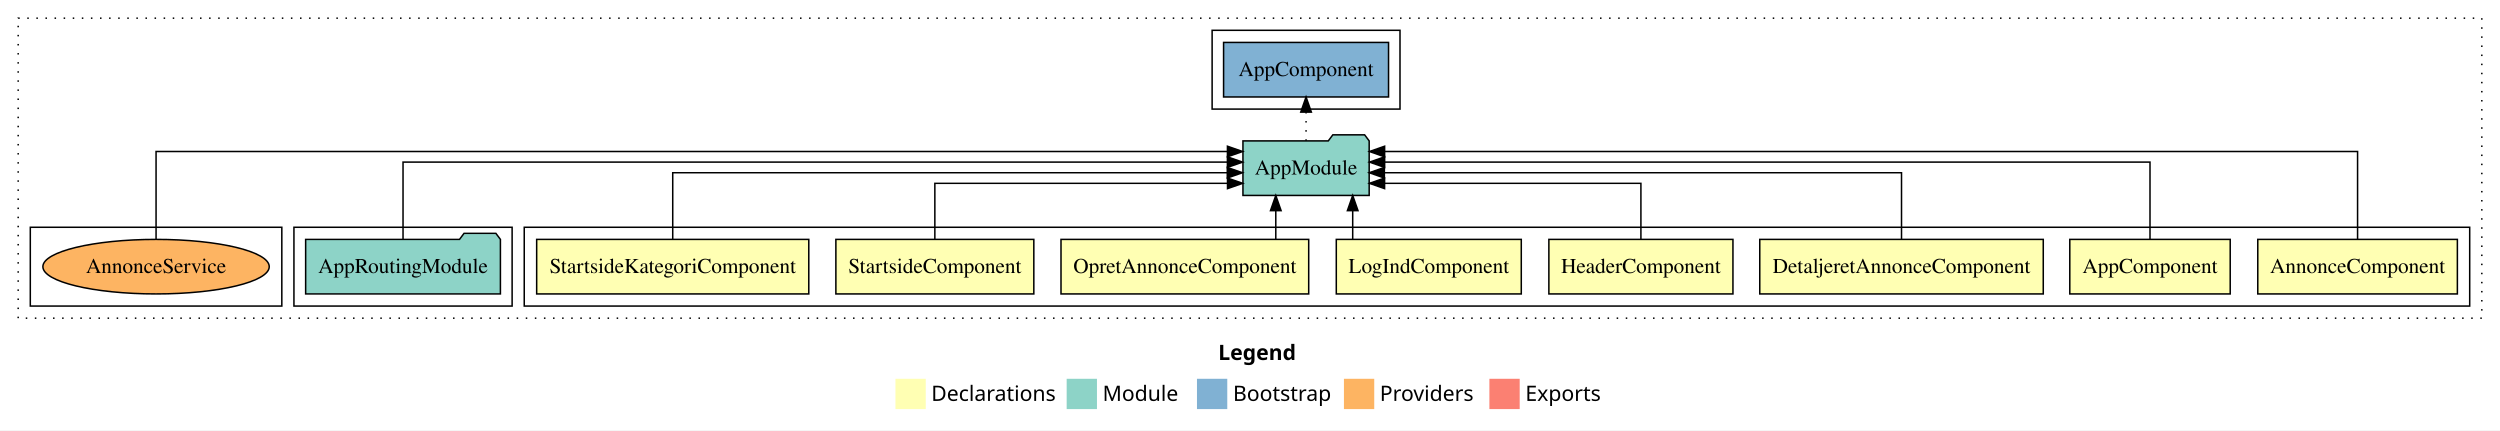
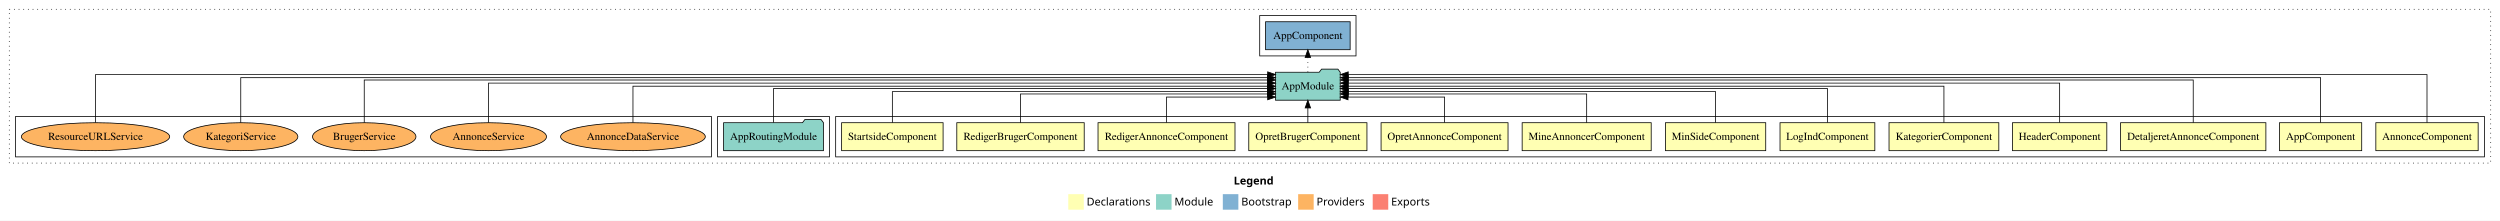
- <svg xmlns="http://www.w3.org/2000/svg" width="1650pt" height="284pt" viewBox="0.00 0.00 1650.00 284.00">
+ <svg xmlns="http://www.w3.org/2000/svg" width="3219pt" height="284pt" viewBox="0.00 0.00 3219.00 284.00">
  <g id="graph0" class="graph" transform="scale(1 1) rotate(0) translate(4 280)">
-     <polygon fill="#ffffff" stroke="transparent" points="-4,4 -4,-280 1646,-280 1646,4 -4,4" />
-     <text text-anchor="start" x="800.009" y="-42.4" font-family="sans-serif" font-weight="bold" font-size="14.00" fill="#000000">Legend</text>
-     <polygon fill="#ffffb3" stroke="transparent" points="587,-10 587,-30 607,-30 607,-10 587,-10" />
-     <text text-anchor="start" x="610.629" y="-15.4" font-family="sans-serif" font-size="14.00" fill="#000000">  Declarations</text>
-     <polygon fill="#8dd3c7" stroke="transparent" points="700,-10 700,-30 720,-30 720,-10 700,-10" />
-     <text text-anchor="start" x="723.725" y="-15.4" font-family="sans-serif" font-size="14.00" fill="#000000">  Module</text>
-     <polygon fill="#80b1d3" stroke="transparent" points="786,-10 786,-30 806,-30 806,-10 786,-10" />
-     <text text-anchor="start" x="809.781" y="-15.4" font-family="sans-serif" font-size="14.00" fill="#000000">  Bootstrap</text>
-     <polygon fill="#fdb462" stroke="transparent" points="883,-10 883,-30 903,-30 903,-10 883,-10" />
-     <text text-anchor="start" x="906.673" y="-15.4" font-family="sans-serif" font-size="14.00" fill="#000000">  Providers</text>
-     <polygon fill="#fb8072" stroke="transparent" points="979,-10 979,-30 999,-30 999,-10 979,-10" />
-     <text text-anchor="start" x="1002.726" y="-15.4" font-family="sans-serif" font-size="14.00" fill="#000000">  Exports</text>
+     <polygon fill="#ffffff" stroke="transparent" points="-4,4 -4,-280 3215,-280 3215,4 -4,4" />
+     <text text-anchor="start" x="1584.509" y="-42.4" font-family="sans-serif" font-weight="bold" font-size="14.00" fill="#000000">Legend</text>
+     <polygon fill="#ffffb3" stroke="transparent" points="1371.5,-10 1371.5,-30 1391.5,-30 1391.5,-10 1371.5,-10" />
+     <text text-anchor="start" x="1395.129" y="-15.4" font-family="sans-serif" font-size="14.00" fill="#000000">  Declarations</text>
+     <polygon fill="#8dd3c7" stroke="transparent" points="1484.5,-10 1484.5,-30 1504.5,-30 1504.5,-10 1484.5,-10" />
+     <text text-anchor="start" x="1508.225" y="-15.4" font-family="sans-serif" font-size="14.00" fill="#000000">  Module</text>
+     <polygon fill="#80b1d3" stroke="transparent" points="1570.5,-10 1570.5,-30 1590.5,-30 1590.5,-10 1570.5,-10" />
+     <text text-anchor="start" x="1594.281" y="-15.4" font-family="sans-serif" font-size="14.00" fill="#000000">  Bootstrap</text>
+     <polygon fill="#fdb462" stroke="transparent" points="1667.5,-10 1667.5,-30 1687.5,-30 1687.5,-10 1667.5,-10" />
+     <text text-anchor="start" x="1691.173" y="-15.4" font-family="sans-serif" font-size="14.00" fill="#000000">  Providers</text>
+     <polygon fill="#fb8072" stroke="transparent" points="1763.5,-10 1763.5,-30 1783.5,-30 1783.5,-10 1763.5,-10" />
+     <text text-anchor="start" x="1787.226" y="-15.4" font-family="sans-serif" font-size="14.00" fill="#000000">  Exports</text>
    <g id="clust1" class="cluster">
-       <polygon fill="none" stroke="#000000" stroke-dasharray="1,5" points="8,-70 8,-268 1634,-268 1634,-70 8,-70" />
+       <polygon fill="none" stroke="#000000" stroke-dasharray="1,5" points="8,-70 8,-268 3203,-268 3203,-70 8,-70" />
    </g>
    <g id="clust2" class="cluster">
-       <polygon fill="none" stroke="#000000" points="342,-78 342,-130 1626,-130 1626,-78 342,-78" />
+       <polygon fill="none" stroke="#000000" points="1072,-78 1072,-130 3195,-130 3195,-78 1072,-78" />
    </g>
-     <g id="clust11" class="cluster">
-       <polygon fill="none" stroke="#000000" points="190,-78 190,-130 334,-130 334,-78 190,-78" />
+     <g id="clust16" class="cluster">
+       <polygon fill="none" stroke="#000000" points="920,-78 920,-130 1064,-130 1064,-78 920,-78" />
    </g>
-     <g id="clust13" class="cluster">
-       <polygon fill="none" stroke="#000000" points="796,-208 796,-260 920,-260 920,-208 796,-208" />
+     <g id="clust18" class="cluster">
+       <polygon fill="none" stroke="#000000" points="1618,-208 1618,-260 1742,-260 1742,-208 1618,-208" />
    </g>
-     <g id="clust14" class="cluster">
-       <polygon fill="none" stroke="#000000" points="16,-78 16,-130 182,-130 182,-78 16,-78" />
+     <g id="clust19" class="cluster">
+       <polygon fill="none" stroke="#000000" points="16,-78 16,-130 912,-130 912,-78 16,-78" />
    </g>
    <g id="node1" class="node">
-       <polygon fill="#ffffb3" stroke="#000000" points="1617.868,-122 1486.132,-122 1486.132,-86 1617.868,-86 1617.868,-122" />
-       <text text-anchor="middle" x="1552" y="-99.8" font-family="Times,serif" font-size="14.00" fill="#000000">AnnonceComponent</text>
+       <polygon fill="#ffffb3" stroke="#000000" points="3186.868,-122 3055.132,-122 3055.132,-86 3186.868,-86 3186.868,-122" />
+       <text text-anchor="middle" x="3121" y="-99.8" font-family="Times,serif" font-size="14.00" fill="#000000">AnnonceComponent</text>
+     </g>
+     <g id="node14" class="node">
+       <polygon fill="#8dd3c7" stroke="#000000" points="1721.657,-187 1718.657,-191 1697.657,-191 1694.657,-187 1638.343,-187 1638.343,-151 1721.657,-151 1721.657,-187" />
+       <text text-anchor="middle" x="1680" y="-164.8" font-family="Times,serif" font-size="14.00" fill="#000000">AppModule</text>
+     </g>
+     <g id="edge1" class="edge">
+       <path fill="none" stroke="#000000" d="M3121,-122.153C3121,-145.757 3121,-184 3121,-184 3121,-184 1731.958,-184 1731.958,-184" />
+       <polygon fill="#000000" stroke="#000000" points="1731.958,-180.5 1721.958,-184 1731.958,-187.5 1731.958,-180.5" />
+     </g>
+     <g id="node2" class="node">
+       <polygon fill="#ffffb3" stroke="#000000" points="3036.94,-122 2931.06,-122 2931.06,-86 3036.94,-86 3036.94,-122" />
+       <text text-anchor="middle" x="2984" y="-99.8" font-family="Times,serif" font-size="14.00" fill="#000000">AppComponent</text>
+     </g>
+     <g id="edge2" class="edge">
+       <path fill="none" stroke="#000000" d="M2984,-122.011C2984,-144.485 2984,-180 2984,-180 2984,-180 1731.909,-180 1731.909,-180" />
+       <polygon fill="#000000" stroke="#000000" points="1731.909,-176.5 1721.909,-180 1731.909,-183.5 1731.909,-176.5" />
+     </g>
+     <g id="node3" class="node">
+       <polygon fill="#ffffb3" stroke="#000000" points="2913.556,-122 2726.444,-122 2726.444,-86 2913.556,-86 2913.556,-122" />
+       <text text-anchor="middle" x="2820" y="-99.8" font-family="Times,serif" font-size="14.00" fill="#000000">DetaljeretAnnonceComponent</text>
+     </g>
+     <g id="edge3" class="edge">
+       <path fill="none" stroke="#000000" d="M2820,-122.045C2820,-143.662 2820,-177 2820,-177 2820,-177 1731.925,-177 1731.925,-177" />
+       <polygon fill="#000000" stroke="#000000" points="1731.925,-173.5 1721.925,-177 1731.925,-180.5 1731.925,-173.5" />
+     </g>
+     <g id="node4" class="node">
+       <polygon fill="#ffffb3" stroke="#000000" points="2708.744,-122 2587.256,-122 2587.256,-86 2708.744,-86 2708.744,-122" />
+       <text text-anchor="middle" x="2648" y="-99.8" font-family="Times,serif" font-size="14.00" fill="#000000">HeaderComponent</text>
+     </g>
+     <g id="edge4" class="edge">
+       <path fill="none" stroke="#000000" d="M2648,-122.129C2648,-142.572 2648,-173 2648,-173 2648,-173 1731.904,-173 1731.904,-173" />
+       <polygon fill="#000000" stroke="#000000" points="1731.905,-169.5 1721.904,-173 1731.904,-176.5 1731.905,-169.5" />
+     </g>
+     <g id="node5" class="node">
+       <polygon fill="#ffffb3" stroke="#000000" points="2569.685,-122 2428.315,-122 2428.315,-86 2569.685,-86 2569.685,-122" />
+       <text text-anchor="middle" x="2499" y="-99.8" font-family="Times,serif" font-size="14.00" fill="#000000">KategorierComponent</text>
+     </g>
+     <g id="edge5" class="edge">
+       <path fill="none" stroke="#000000" d="M2499,-122.106C2499,-141.339 2499,-169 2499,-169 2499,-169 1731.74,-169 1731.74,-169" />
+       <polygon fill="#000000" stroke="#000000" points="1731.74,-165.5 1721.74,-169 1731.74,-172.5 1731.74,-165.5" />
+     </g>
+     <g id="node6" class="node">
+       <polygon fill="#ffffb3" stroke="#000000" points="2410.046,-122 2287.954,-122 2287.954,-86 2410.046,-86 2410.046,-122" />
+       <text text-anchor="middle" x="2349" y="-99.8" font-family="Times,serif" font-size="14.00" fill="#000000">LogIndComponent</text>
+     </g>
+     <g id="edge6" class="edge">
+       <path fill="none" stroke="#000000" d="M2349,-122.267C2349,-140.555 2349,-166 2349,-166 2349,-166 1731.849,-166 1731.849,-166" />
+       <polygon fill="#000000" stroke="#000000" points="1731.849,-162.5 1721.849,-166 1731.849,-169.5 1731.849,-162.5" />
+     </g>
+     <g id="node7" class="node">
+       <polygon fill="#ffffb3" stroke="#000000" points="2269.556,-122 2140.444,-122 2140.444,-86 2269.556,-86 2269.556,-122" />
+       <text text-anchor="middle" x="2205" y="-99.8" font-family="Times,serif" font-size="14.00" fill="#000000">MinSideComponent</text>
+     </g>
+     <g id="edge7" class="edge">
+       <path fill="none" stroke="#000000" d="M2205,-122.034C2205,-139.06 2205,-162 2205,-162 2205,-162 1732.075,-162 1732.075,-162" />
+       <polygon fill="#000000" stroke="#000000" points="1732.075,-158.5 1722.075,-162 1732.075,-165.5 1732.075,-158.5" />
+     </g>
+     <g id="node8" class="node">
+       <polygon fill="#ffffb3" stroke="#000000" points="2122.079,-122 1955.921,-122 1955.921,-86 2122.079,-86 2122.079,-122" />
+       <text text-anchor="middle" x="2039" y="-99.8" font-family="Times,serif" font-size="14.00" fill="#000000">MineAnnoncerComponent</text>
+     </g>
+     <g id="edge8" class="edge">
+       <path fill="none" stroke="#000000" d="M2039,-122.009C2039,-138.049 2039,-159 2039,-159 2039,-159 1731.884,-159 1731.884,-159" />
+       <polygon fill="#000000" stroke="#000000" points="1731.884,-155.5 1721.884,-159 1731.884,-162.5 1731.884,-155.5" />
    </g>
    <g id="node9" class="node">
-       <polygon fill="#8dd3c7" stroke="#000000" points="899.657,-187 896.657,-191 875.657,-191 872.657,-187 816.343,-187 816.343,-151 899.657,-151 899.657,-187" />
-       <text text-anchor="middle" x="858" y="-164.8" font-family="Times,serif" font-size="14.00" fill="#000000">AppModule</text>
+       <polygon fill="#ffffb3" stroke="#000000" points="1937.741,-122 1774.259,-122 1774.259,-86 1937.741,-86 1937.741,-122" />
+       <text text-anchor="middle" x="1856" y="-99.8" font-family="Times,serif" font-size="14.00" fill="#000000">OpretAnnonceComponent</text>
    </g>
-     <g id="edge1" class="edge">
-       <path fill="none" stroke="#000000" d="M1552,-122.011C1552,-144.485 1552,-180 1552,-180 1552,-180 909.85,-180 909.85,-180" />
-       <polygon fill="#000000" stroke="#000000" points="909.85,-176.5 899.85,-180 909.85,-183.5 909.85,-176.5" />
+     <g id="edge9" class="edge">
+       <path fill="none" stroke="#000000" d="M1856,-122.124C1856,-136.783 1856,-155 1856,-155 1856,-155 1731.709,-155 1731.709,-155" />
+       <polygon fill="#000000" stroke="#000000" points="1731.71,-151.5 1721.709,-155 1731.709,-158.5 1731.71,-151.5" />
    </g>
-     <g id="node2" class="node">
-       <polygon fill="#ffffb3" stroke="#000000" points="1467.94,-122 1362.06,-122 1362.06,-86 1467.94,-86 1467.94,-122" />
-       <text text-anchor="middle" x="1415" y="-99.8" font-family="Times,serif" font-size="14.00" fill="#000000">AppComponent</text>
+     <g id="node10" class="node">
+       <polygon fill="#ffffb3" stroke="#000000" points="1756.077,-122 1603.923,-122 1603.923,-86 1756.077,-86 1756.077,-122" />
+       <text text-anchor="middle" x="1680" y="-99.8" font-family="Times,serif" font-size="14.00" fill="#000000">OpretBrugerComponent</text>
    </g>
-     <g id="edge2" class="edge">
-       <path fill="none" stroke="#000000" d="M1415,-122.129C1415,-142.572 1415,-173 1415,-173 1415,-173 909.865,-173 909.865,-173" />
-       <polygon fill="#000000" stroke="#000000" points="909.866,-169.5 899.865,-173 909.865,-176.5 909.866,-169.5" />
-     </g>
-     <g id="node3" class="node">
-       <polygon fill="#ffffb3" stroke="#000000" points="1344.556,-122 1157.444,-122 1157.444,-86 1344.556,-86 1344.556,-122" />
-       <text text-anchor="middle" x="1251" y="-99.8" font-family="Times,serif" font-size="14.00" fill="#000000">DetaljeretAnnonceComponent</text>
-     </g>
-     <g id="edge3" class="edge">
-       <path fill="none" stroke="#000000" d="M1251,-122.267C1251,-140.555 1251,-166 1251,-166 1251,-166 909.686,-166 909.686,-166" />
-       <polygon fill="#000000" stroke="#000000" points="909.686,-162.5 899.686,-166 909.686,-169.5 909.686,-162.5" />
-     </g>
-     <g id="node4" class="node">
-       <polygon fill="#ffffb3" stroke="#000000" points="1139.744,-122 1018.256,-122 1018.256,-86 1139.744,-86 1139.744,-122" />
-       <text text-anchor="middle" x="1079" y="-99.8" font-family="Times,serif" font-size="14.00" fill="#000000">HeaderComponent</text>
-     </g>
-     <g id="edge4" class="edge">
-       <path fill="none" stroke="#000000" d="M1079,-122.009C1079,-138.049 1079,-159 1079,-159 1079,-159 909.828,-159 909.828,-159" />
-       <polygon fill="#000000" stroke="#000000" points="909.828,-155.5 899.828,-159 909.828,-162.5 909.828,-155.5" />
-     </g>
-     <g id="node5" class="node">
-       <polygon fill="#ffffb3" stroke="#000000" points="1000.046,-122 877.954,-122 877.954,-86 1000.046,-86 1000.046,-122" />
-       <text text-anchor="middle" x="939" y="-99.8" font-family="Times,serif" font-size="14.00" fill="#000000">LogIndComponent</text>
-     </g>
-     <g id="edge5" class="edge">
-       <path fill="none" stroke="#000000" d="M888.778,-122.106C888.778,-122.106 888.778,-140.991 888.778,-140.991" />
-       <polygon fill="#000000" stroke="#000000" points="885.278,-140.991 888.778,-150.991 892.278,-140.991 885.278,-140.991" />
-     </g>
-     <g id="node6" class="node">
-       <polygon fill="#ffffb3" stroke="#000000" points="859.741,-122 696.259,-122 696.259,-86 859.741,-86 859.741,-122" />
-       <text text-anchor="middle" x="778" y="-99.8" font-family="Times,serif" font-size="14.00" fill="#000000">OpretAnnonceComponent</text>
-     </g>
-     <g id="edge6" class="edge">
-       <path fill="none" stroke="#000000" d="M838.021,-122.106C838.021,-122.106 838.021,-140.991 838.021,-140.991" />
-       <polygon fill="#000000" stroke="#000000" points="834.521,-140.991 838.021,-150.991 841.521,-140.991 834.521,-140.991" />
-     </g>
-     <g id="node7" class="node">
-       <polygon fill="#ffffb3" stroke="#000000" points="678.322,-122 547.678,-122 547.678,-86 678.322,-86 678.322,-122" />
-       <text text-anchor="middle" x="613" y="-99.8" font-family="Times,serif" font-size="14.00" fill="#000000">StartsideComponent</text>
-     </g>
-     <g id="edge7" class="edge">
-       <path fill="none" stroke="#000000" d="M613,-122.009C613,-138.049 613,-159 613,-159 613,-159 806.161,-159 806.161,-159" />
-       <polygon fill="#000000" stroke="#000000" points="806.161,-162.5 816.161,-159 806.161,-155.5 806.161,-162.5" />
-     </g>
-     <g id="node8" class="node">
-       <polygon fill="#ffffb3" stroke="#000000" points="529.799,-122 350.201,-122 350.201,-86 529.799,-86 529.799,-122" />
-       <text text-anchor="middle" x="440" y="-99.8" font-family="Times,serif" font-size="14.00" fill="#000000">StartsideKategoriComponent</text>
-     </g>
-     <g id="edge8" class="edge">
-       <path fill="none" stroke="#000000" d="M440,-122.267C440,-140.555 440,-166 440,-166 440,-166 806.007,-166 806.007,-166" />
-       <polygon fill="#000000" stroke="#000000" points="806.007,-169.5 816.007,-166 806.007,-162.5 806.007,-169.5" />
+     <g id="edge10" class="edge">
+       <path fill="none" stroke="#000000" d="M1680,-122.106C1680,-122.106 1680,-140.991 1680,-140.991" />
+       <polygon fill="#000000" stroke="#000000" points="1676.5,-140.991 1680,-150.991 1683.5,-140.991 1676.5,-140.991" />
    </g>
    <g id="node11" class="node">
-       <polygon fill="#80b1d3" stroke="#000000" points="912.439,-252 803.561,-252 803.561,-216 912.439,-216 912.439,-252" />
-       <text text-anchor="middle" x="858" y="-229.8" font-family="Times,serif" font-size="14.00" fill="#000000">AppComponent </text>
+       <polygon fill="#ffffb3" stroke="#000000" points="1586.185,-122 1409.815,-122 1409.815,-86 1586.185,-86 1586.185,-122" />
+       <text text-anchor="middle" x="1498" y="-99.8" font-family="Times,serif" font-size="14.00" fill="#000000">RedigerAnnonceComponent</text>
    </g>
-     <g id="edge10" class="edge">
-       <path fill="none" stroke="#000000" stroke-dasharray="1,5" d="M858,-187.106C858,-187.106 858,-205.991 858,-205.991" />
-       <polygon fill="#000000" stroke="#000000" points="854.5,-205.991 858,-215.991 861.5,-205.991 854.5,-205.991" />
-     </g>
-     <g id="node10" class="node">
-       <polygon fill="#8dd3c7" stroke="#000000" points="326.274,-122 323.274,-126 302.274,-126 299.274,-122 197.726,-122 197.726,-86 326.274,-86 326.274,-122" />
-       <text text-anchor="middle" x="262" y="-99.8" font-family="Times,serif" font-size="14.00" fill="#000000">AppRoutingModule</text>
-     </g>
-     <g id="edge9" class="edge">
-       <path fill="none" stroke="#000000" d="M262,-122.129C262,-142.572 262,-173 262,-173 262,-173 806.09,-173 806.09,-173" />
-       <polygon fill="#000000" stroke="#000000" points="806.091,-176.5 816.09,-173 806.09,-169.5 806.091,-176.5" />
+     <g id="edge11" class="edge">
+       <path fill="none" stroke="#000000" d="M1498,-122.124C1498,-136.783 1498,-155 1498,-155 1498,-155 1628.245,-155 1628.245,-155" />
+       <polygon fill="#000000" stroke="#000000" points="1628.246,-158.5 1638.245,-155 1628.245,-151.5 1628.246,-158.5" />
    </g>
    <g id="node12" class="node">
-       <ellipse fill="#fdb462" stroke="#000000" cx="99" cy="-104" rx="74.701" ry="18" />
-       <text text-anchor="middle" x="99" y="-99.8" font-family="Times,serif" font-size="14.00" fill="#000000">AnnonceService</text>
+       <polygon fill="#ffffb3" stroke="#000000" points="1392.023,-122 1227.977,-122 1227.977,-86 1392.023,-86 1392.023,-122" />
+       <text text-anchor="middle" x="1310" y="-99.8" font-family="Times,serif" font-size="14.00" fill="#000000">RedigerBrugerComponent</text>
    </g>
-     <g id="edge11" class="edge">
-       <path fill="none" stroke="#000000" d="M99,-122.011C99,-144.485 99,-180 99,-180 99,-180 806.112,-180 806.112,-180" />
-       <polygon fill="#000000" stroke="#000000" points="806.112,-183.5 816.112,-180 806.112,-176.5 806.112,-183.5" />
+     <g id="edge12" class="edge">
+       <path fill="none" stroke="#000000" d="M1310,-122.009C1310,-138.049 1310,-159 1310,-159 1310,-159 1628.275,-159 1628.275,-159" />
+       <polygon fill="#000000" stroke="#000000" points="1628.276,-162.5 1638.275,-159 1628.275,-155.5 1628.276,-162.5" />
+     </g>
+     <g id="node13" class="node">
+       <polygon fill="#ffffb3" stroke="#000000" points="1210.322,-122 1079.678,-122 1079.678,-86 1210.322,-86 1210.322,-122" />
+       <text text-anchor="middle" x="1145" y="-99.8" font-family="Times,serif" font-size="14.00" fill="#000000">StartsideComponent</text>
+     </g>
+     <g id="edge13" class="edge">
+       <path fill="none" stroke="#000000" d="M1145,-122.034C1145,-139.06 1145,-162 1145,-162 1145,-162 1628.019,-162 1628.019,-162" />
+       <polygon fill="#000000" stroke="#000000" points="1628.02,-165.5 1638.019,-162 1628.019,-158.5 1628.02,-165.5" />
+     </g>
+     <g id="node16" class="node">
+       <polygon fill="#80b1d3" stroke="#000000" points="1734.439,-252 1625.561,-252 1625.561,-216 1734.439,-216 1734.439,-252" />
+       <text text-anchor="middle" x="1680" y="-229.8" font-family="Times,serif" font-size="14.00" fill="#000000">AppComponent </text>
+     </g>
+     <g id="edge15" class="edge">
+       <path fill="none" stroke="#000000" stroke-dasharray="1,5" d="M1680,-187.106C1680,-187.106 1680,-205.991 1680,-205.991" />
+       <polygon fill="#000000" stroke="#000000" points="1676.5,-205.991 1680,-215.991 1683.5,-205.991 1676.5,-205.991" />
+     </g>
+     <g id="node15" class="node">
+       <polygon fill="#8dd3c7" stroke="#000000" points="1056.274,-122 1053.274,-126 1032.274,-126 1029.274,-122 927.726,-122 927.726,-86 1056.274,-86 1056.274,-122" />
+       <text text-anchor="middle" x="992" y="-99.8" font-family="Times,serif" font-size="14.00" fill="#000000">AppRoutingModule</text>
+     </g>
+     <g id="edge14" class="edge">
+       <path fill="none" stroke="#000000" d="M992,-122.267C992,-140.555 992,-166 992,-166 992,-166 1628.255,-166 1628.255,-166" />
+       <polygon fill="#000000" stroke="#000000" points="1628.255,-169.5 1638.255,-166 1628.255,-162.5 1628.255,-169.5" />
+     </g>
+     <g id="node17" class="node">
+       <ellipse fill="#fdb462" stroke="#000000" cx="811" cy="-104" rx="93.158" ry="18" />
+       <text text-anchor="middle" x="811" y="-99.8" font-family="Times,serif" font-size="14.00" fill="#000000">AnnonceDataService</text>
+     </g>
+     <g id="edge16" class="edge">
+       <path fill="none" stroke="#000000" d="M811,-122.106C811,-141.339 811,-169 811,-169 811,-169 1628.086,-169 1628.086,-169" />
+       <polygon fill="#000000" stroke="#000000" points="1628.086,-172.5 1638.086,-169 1628.086,-165.5 1628.086,-172.5" />
+     </g>
+     <g id="node18" class="node">
+       <ellipse fill="#fdb462" stroke="#000000" cx="625" cy="-104" rx="74.701" ry="18" />
+       <text text-anchor="middle" x="625" y="-99.8" font-family="Times,serif" font-size="14.00" fill="#000000">AnnonceService</text>
+     </g>
+     <g id="edge17" class="edge">
+       <path fill="none" stroke="#000000" d="M625,-122.129C625,-142.572 625,-173 625,-173 625,-173 1628.318,-173 1628.318,-173" />
+       <polygon fill="#000000" stroke="#000000" points="1628.318,-176.5 1638.318,-173 1628.318,-169.5 1628.318,-176.5" />
+     </g>
+     <g id="node19" class="node">
+       <ellipse fill="#fdb462" stroke="#000000" cx="465" cy="-104" rx="66.611" ry="18" />
+       <text text-anchor="middle" x="465" y="-99.8" font-family="Times,serif" font-size="14.00" fill="#000000">BrugerService</text>
+     </g>
+     <g id="edge18" class="edge">
+       <path fill="none" stroke="#000000" d="M465,-122.045C465,-143.662 465,-177 465,-177 465,-177 1628.177,-177 1628.177,-177" />
+       <polygon fill="#000000" stroke="#000000" points="1628.177,-180.5 1638.177,-177 1628.177,-173.5 1628.177,-180.5" />
+     </g>
+     <g id="node20" class="node">
+       <ellipse fill="#fdb462" stroke="#000000" cx="306" cy="-104" rx="73.552" ry="18" />
+       <text text-anchor="middle" x="306" y="-99.8" font-family="Times,serif" font-size="14.00" fill="#000000">KategoriService</text>
+     </g>
+     <g id="edge19" class="edge">
+       <path fill="none" stroke="#000000" d="M306,-122.011C306,-144.485 306,-180 306,-180 306,-180 1628.129,-180 1628.129,-180" />
+       <polygon fill="#000000" stroke="#000000" points="1628.129,-183.5 1638.129,-180 1628.129,-176.5 1628.129,-183.5" />
+     </g>
+     <g id="node21" class="node">
+       <ellipse fill="#fdb462" stroke="#000000" cx="119" cy="-104" rx="95.462" ry="18" />
+       <text text-anchor="middle" x="119" y="-99.8" font-family="Times,serif" font-size="14.00" fill="#000000">ResourceURLService</text>
+     </g>
+     <g id="edge20" class="edge">
+       <path fill="none" stroke="#000000" d="M119,-122.153C119,-145.757 119,-184 119,-184 119,-184 1628.247,-184 1628.247,-184" />
+       <polygon fill="#000000" stroke="#000000" points="1628.247,-187.5 1638.247,-184 1628.247,-180.5 1628.247,-187.5" />
    </g>
  </g>
</svg>
